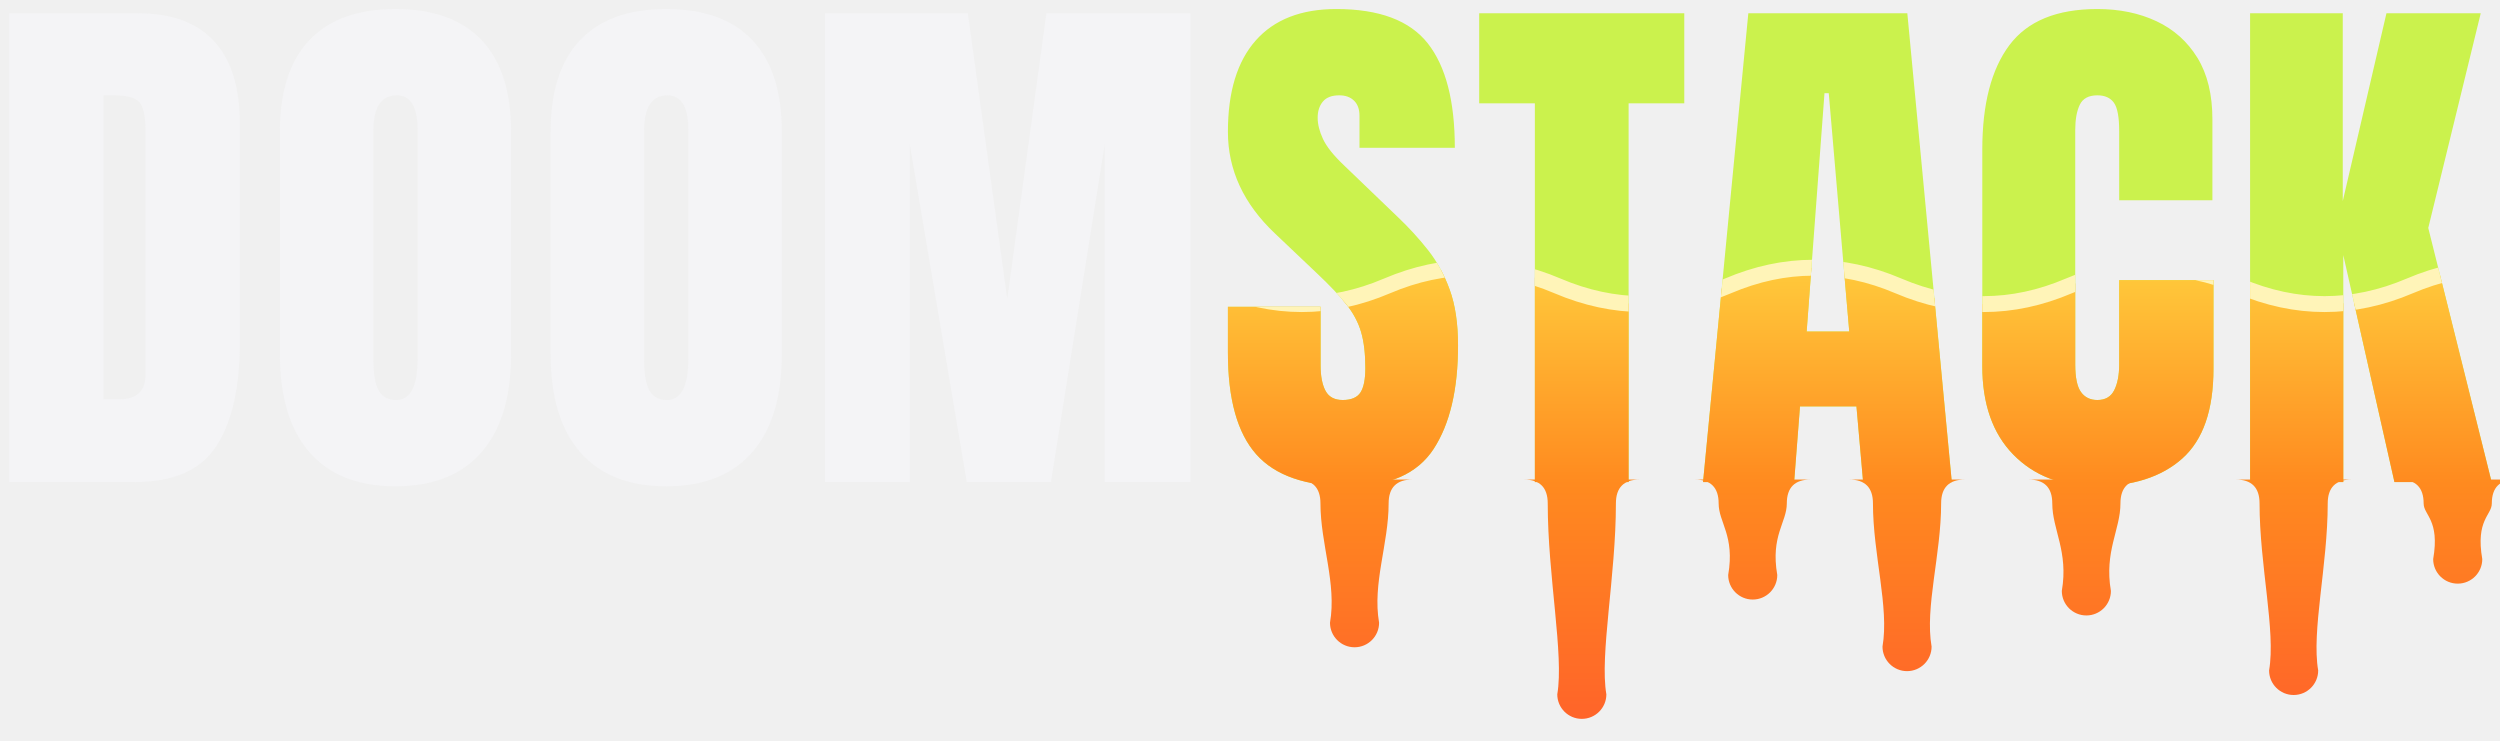
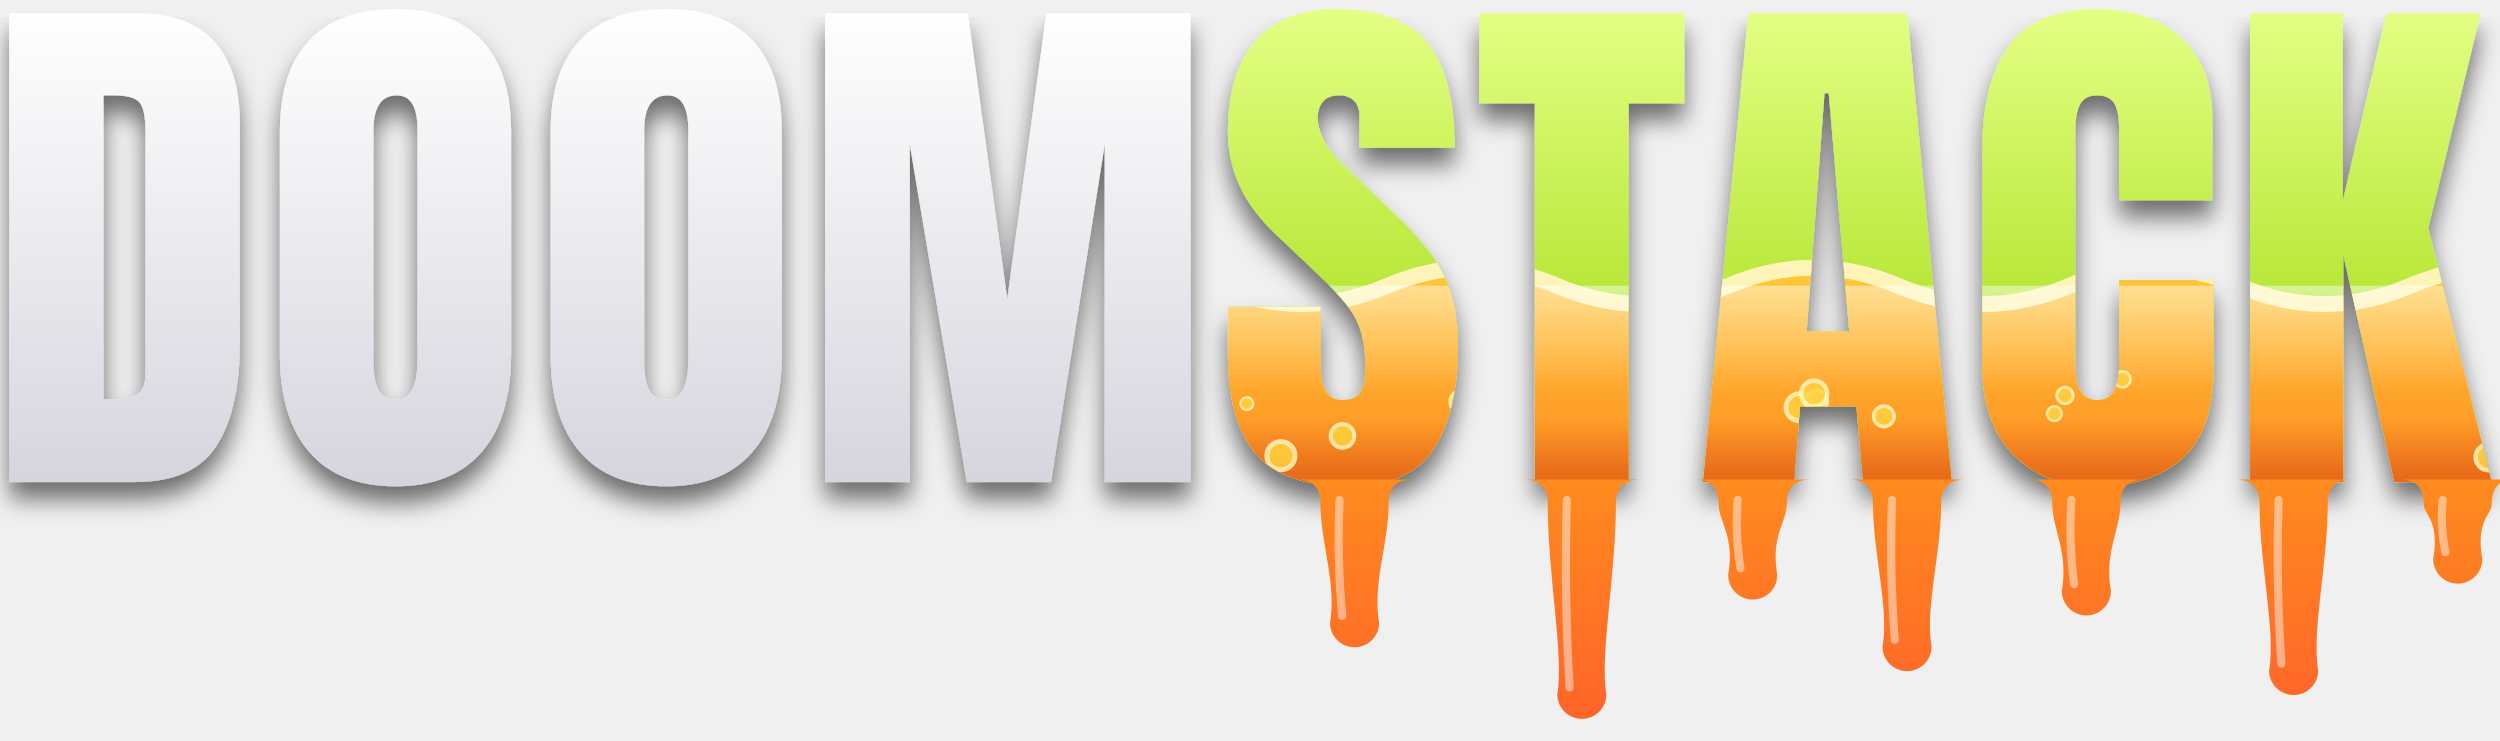
<svg xmlns="http://www.w3.org/2000/svg" width="1100" height="326" viewBox="0 0 1100 326">
  <defs>
    <clipPath id="stackClip">
      <path d="M688.584 268.275Q660.342 268.275 647.862 254.212Q635.381 240.15 635.381 209.447V189.291H676.163V215.072Q676.163 222.22 678.33 226.263Q680.498 230.306 685.889 230.306Q691.514 230.306 693.682 227.025Q695.85 223.744 695.85 216.244Q695.85 206.752 693.975 200.365Q692.1 193.978 687.471 188.177Q682.842 182.377 674.639 174.642L656.123 157.064Q635.381 137.494 635.381 112.298Q635.381 85.931 647.627 72.103Q659.873 58.275 683.077 58.275Q711.436 58.275 723.33 73.392Q735.225 88.509 735.225 119.33H693.272V105.15Q693.272 100.931 690.87 98.587Q688.467 96.244 684.366 96.244Q679.444 96.244 677.159 98.998Q674.873 101.752 674.873 106.087Q674.873 110.423 677.217 115.462Q679.561 120.502 686.475 127.064L710.264 149.916Q717.413 156.712 723.389 164.271Q729.366 171.83 732.998 181.849Q736.631 191.869 736.631 206.283Q736.631 235.345 725.909 251.81Q715.186 268.275 688.584 268.275Z M770.438 266.4V99.759H745.945V60.15H836.18V99.759H811.688V266.4Z M844.439 266.4 864.361 60.15H934.322L953.892 266.4H914.869L911.939 233.119H887.095L884.517 266.4ZM890.025 200.189H908.775L899.752 95.306H897.877Z M1016.995 268.275Q994.612 268.275 980.96 254.33Q967.308 240.384 967.308 215.306V120.15Q967.308 90.15 979.202 74.212Q991.097 58.275 1017.933 58.275Q1032.581 58.275 1044.007 63.666Q1055.433 69.056 1061.995 79.779Q1068.558 90.502 1068.558 106.791V142.416H1027.542V111.947Q1027.542 102.689 1025.198 99.466Q1022.855 96.244 1017.933 96.244Q1012.191 96.244 1010.198 100.404Q1008.206 104.564 1008.206 111.478V214.72Q1008.206 223.275 1010.726 226.791Q1013.245 230.306 1017.933 230.306Q1023.206 230.306 1025.374 225.97Q1027.542 221.634 1027.542 214.72V177.572H1069.027V216.595Q1069.027 243.783 1055.316 256.029Q1041.605 268.275 1016.995 268.275Z M1085.138 266.4V60.15H1125.919V142.767L1145.138 60.15H1186.622L1163.536 154.603L1191.427 266.4H1148.653L1126.153 166.556V266.4Z" />
    </clipPath>
    <clipPath id="doomClip">
      <path d="M99.141 266.4V60.15H155.859Q178.125 60.15 189.375 72.513Q200.625 84.877 200.625 108.666V205.228Q200.625 234.525 190.371 250.462Q180.117 266.4 154.453 266.4ZM140.625 229.955H147.773Q159.141 229.955 159.141 218.939V112.533Q159.141 102.22 156.387 99.232Q153.633 96.244 145.195 96.244H140.625Z M269.119 268.275Q244.392 268.275 231.326 253.334Q218.259 238.392 218.259 210.15V112.181Q218.259 85.697 231.209 71.986Q244.158 58.275 269.119 58.275Q294.08 58.275 307.029 71.986Q319.978 85.697 319.978 112.181V210.15Q319.978 238.392 306.912 253.334Q293.845 268.275 269.119 268.275ZM269.47 230.306Q278.845 230.306 278.845 212.142V111.478Q278.845 96.244 269.705 96.244Q259.392 96.244 259.392 111.83V212.377Q259.392 221.986 261.736 226.146Q264.08 230.306 269.47 230.306Z M388.238 268.275Q363.511 268.275 350.445 253.334Q337.378 238.392 337.378 210.15V112.181Q337.378 85.697 350.327 71.986Q363.277 58.275 388.238 58.275Q413.198 58.275 426.148 71.986Q439.097 85.697 439.097 112.181V210.15Q439.097 238.392 426.03 253.334Q412.964 268.275 388.238 268.275ZM388.589 230.306Q397.964 230.306 397.964 212.142V111.478Q397.964 96.244 388.823 96.244Q378.511 96.244 378.511 111.83V212.377Q378.511 221.986 380.855 226.146Q383.198 230.306 388.589 230.306Z M458.138 266.4V60.15H520.95L538.294 185.892L555.52 60.15H618.919V266.4H581.184V117.806L557.513 266.4H520.481L495.403 117.806V266.4Z" />
    </clipPath>
    <linearGradient id="lavaU" gradientUnits="userSpaceOnUse" x1="0" y1="160" x2="0" y2="398">
      <stop offset="0" stop-color="#ffd23f" />
      <stop offset="0.45" stop-color="#ff8a1f" />
      <stop offset="1" stop-color="#ff5a2c" />
    </linearGradient>
    <filter id="blur" x="-50%" y="-50%" width="200%" height="200%">
      <feGaussianBlur stdDeviation="28" />
    </filter>
+     <linearGradient id="doomFill" gradientUnits="userSpaceOnUse" x1="0" y1="58" x2="0" y2="268">
+       <stop offset="0" stop-color="#ffffff" />
+       <stop offset="1" stop-color="#d6d5de" />
+     </linearGradient>
+     <linearGradient id="stackFill" gradientUnits="userSpaceOnUse" x1="0" y1="58" x2="0" y2="180">
+       <stop offset="0" stop-color="#e4ff85" />
+       <stop offset="1" stop-color="#b9e83a" />
+     </linearGradient>
+     <linearGradient id="gloss" gradientUnits="userSpaceOnUse" x1="0" y1="180" x2="0" y2="226">
+       <stop offset="0" stop-color="#fff" stop-opacity="0.45" />
+       <stop offset="1" stop-color="#fff" stop-opacity="0" />
+     </linearGradient>
+     <filter id="depth" x="-10%" y="-10%" width="120%" height="140%">
+       <feDropShadow dx="0" dy="7.4" stdDeviation="5.2" flood-color="#000" flood-opacity="0.55" />
+     </filter>
+     <linearGradient id="crust" gradientUnits="userSpaceOnUse" x1="0" y1="239" x2="0" y2="268">
+       <stop offset="0" stop-color="#c2360f" stop-opacity="0" />
+       <stop offset="1" stop-color="#c2360f" stop-opacity="0.45" />
+     </linearGradient>
+     <filter id="spark" x="-100%" y="-100%" width="300%" height="300%">
+       <feGaussianBlur stdDeviation="2.5" />
+     </filter>
    <radialGradient id="gemGlow">
      <stop offset="0" stop-color="#7fe8ff" stop-opacity="0.55" />
      <stop offset="1" stop-color="#7fe8ff" stop-opacity="0" />
    </radialGradient>
  </defs>
  <g transform="translate(-95.1,-54.3)">
-     <path d="M99.141 266.4V60.15H155.859Q178.125 60.15 189.375 72.513Q200.625 84.877 200.625 108.666V205.228Q200.625 234.525 190.371 250.462Q180.117 266.4 154.453 266.4ZM140.625 229.955H147.773Q159.141 229.955 159.141 218.939V112.533Q159.141 102.22 156.387 99.232Q153.633 96.244 145.195 96.244H140.625Z M269.119 268.275Q244.392 268.275 231.326 253.334Q218.259 238.392 218.259 210.15V112.181Q218.259 85.697 231.209 71.986Q244.158 58.275 269.119 58.275Q294.08 58.275 307.029 71.986Q319.978 85.697 319.978 112.181V210.15Q319.978 238.392 306.912 253.334Q293.845 268.275 269.119 268.275ZM269.47 230.306Q278.845 230.306 278.845 212.142V111.478Q278.845 96.244 269.705 96.244Q259.392 96.244 259.392 111.83V212.377Q259.392 221.986 261.736 226.146Q264.08 230.306 269.47 230.306Z M388.238 268.275Q363.511 268.275 350.445 253.334Q337.378 238.392 337.378 210.15V112.181Q337.378 85.697 350.327 71.986Q363.277 58.275 388.238 58.275Q413.198 58.275 426.148 71.986Q439.097 85.697 439.097 112.181V210.15Q439.097 238.392 426.03 253.334Q412.964 268.275 388.238 268.275ZM388.589 230.306Q397.964 230.306 397.964 212.142V111.478Q397.964 96.244 388.823 96.244Q378.511 96.244 378.511 111.83V212.377Q378.511 221.986 380.855 226.146Q383.198 230.306 388.589 230.306Z M458.138 266.4V60.15H520.95L538.294 185.892L555.52 60.15H618.919V266.4H581.184V117.806L557.513 266.4H520.481L495.403 117.806V266.4Z" fill="#f4f4f6" />
-     <path d="M688.584 268.275Q660.342 268.275 647.862 254.212Q635.381 240.15 635.381 209.447V189.291H676.163V215.072Q676.163 222.22 678.33 226.263Q680.498 230.306 685.889 230.306Q691.514 230.306 693.682 227.025Q695.85 223.744 695.85 216.244Q695.85 206.752 693.975 200.365Q692.1 193.978 687.471 188.177Q682.842 182.377 674.639 174.642L656.123 157.064Q635.381 137.494 635.381 112.298Q635.381 85.931 647.627 72.103Q659.873 58.275 683.077 58.275Q711.436 58.275 723.33 73.392Q735.225 88.509 735.225 119.33H693.272V105.15Q693.272 100.931 690.87 98.587Q688.467 96.244 684.366 96.244Q679.444 96.244 677.159 98.998Q674.873 101.752 674.873 106.087Q674.873 110.423 677.217 115.462Q679.561 120.502 686.475 127.064L710.264 149.916Q717.413 156.712 723.389 164.271Q729.366 171.83 732.998 181.849Q736.631 191.869 736.631 206.283Q736.631 235.345 725.909 251.81Q715.186 268.275 688.584 268.275Z M770.438 266.4V99.759H745.945V60.15H836.18V99.759H811.688V266.4Z M844.439 266.4 864.361 60.15H934.322L953.892 266.4H914.869L911.939 233.119H887.095L884.517 266.4ZM890.025 200.189H908.775L899.752 95.306H897.877Z M1016.995 268.275Q994.612 268.275 980.96 254.33Q967.308 240.384 967.308 215.306V120.15Q967.308 90.15 979.202 74.212Q991.097 58.275 1017.933 58.275Q1032.581 58.275 1044.007 63.666Q1055.433 69.056 1061.995 79.779Q1068.558 90.502 1068.558 106.791V142.416H1027.542V111.947Q1027.542 102.689 1025.198 99.466Q1022.855 96.244 1017.933 96.244Q1012.191 96.244 1010.198 100.404Q1008.206 104.564 1008.206 111.478V214.72Q1008.206 223.275 1010.726 226.791Q1013.245 230.306 1017.933 230.306Q1023.206 230.306 1025.374 225.97Q1027.542 221.634 1027.542 214.72V177.572H1069.027V216.595Q1069.027 243.783 1055.316 256.029Q1041.605 268.275 1016.995 268.275Z M1085.138 266.4V60.15H1125.919V142.767L1145.138 60.15H1186.622L1163.536 154.603L1191.427 266.4H1148.653L1126.153 166.556V266.4Z" fill="#cbf24d" />
+     <path d="M99.141 266.4V60.15H155.859Q178.125 60.15 189.375 72.513Q200.625 84.877 200.625 108.666V205.228Q200.625 234.525 190.371 250.462Q180.117 266.4 154.453 266.4ZM140.625 229.955H147.773Q159.141 229.955 159.141 218.939V112.533Q159.141 102.22 156.387 99.232Q153.633 96.244 145.195 96.244H140.625Z M269.119 268.275Q244.392 268.275 231.326 253.334Q218.259 238.392 218.259 210.15V112.181Q218.259 85.697 231.209 71.986Q244.158 58.275 269.119 58.275Q294.08 58.275 307.029 71.986Q319.978 85.697 319.978 112.181V210.15Q319.978 238.392 306.912 253.334Q293.845 268.275 269.119 268.275ZM269.47 230.306Q278.845 230.306 278.845 212.142V111.478Q278.845 96.244 269.705 96.244Q259.392 96.244 259.392 111.83V212.377Q259.392 221.986 261.736 226.146Q264.08 230.306 269.47 230.306Z M388.238 268.275Q363.511 268.275 350.445 253.334Q337.378 238.392 337.378 210.15V112.181Q337.378 85.697 350.327 71.986Q363.277 58.275 388.238 58.275Q413.198 58.275 426.148 71.986Q439.097 85.697 439.097 112.181V210.15Q439.097 238.392 426.03 253.334Q412.964 268.275 388.238 268.275ZM388.589 230.306Q397.964 230.306 397.964 212.142V111.478Q397.964 96.244 388.823 96.244Q378.511 96.244 378.511 111.83V212.377Q378.511 221.986 380.855 226.146Q383.198 230.306 388.589 230.306Z M458.138 266.4V60.15H520.95L538.294 185.892L555.52 60.15H618.919V266.4H581.184V117.806L557.513 266.4H520.481L495.403 117.806V266.4Z" fill="url(#doomFill)" filter="url(#depth)" />
+     <path d="M688.584 268.275Q660.342 268.275 647.862 254.212Q635.381 240.15 635.381 209.447V189.291H676.163V215.072Q676.163 222.22 678.33 226.263Q680.498 230.306 685.889 230.306Q691.514 230.306 693.682 227.025Q695.85 223.744 695.85 216.244Q695.85 206.752 693.975 200.365Q692.1 193.978 687.471 188.177Q682.842 182.377 674.639 174.642L656.123 157.064Q635.381 137.494 635.381 112.298Q635.381 85.931 647.627 72.103Q659.873 58.275 683.077 58.275Q711.436 58.275 723.33 73.392Q735.225 88.509 735.225 119.33H693.272V105.15Q693.272 100.931 690.87 98.587Q688.467 96.244 684.366 96.244Q679.444 96.244 677.159 98.998Q674.873 101.752 674.873 106.087Q674.873 110.423 677.217 115.462Q679.561 120.502 686.475 127.064L710.264 149.916Q717.413 156.712 723.389 164.271Q729.366 171.83 732.998 181.849Q736.631 191.869 736.631 206.283Q736.631 235.345 725.909 251.81Q715.186 268.275 688.584 268.275Z M770.438 266.4V99.759H745.945V60.15H836.18V99.759H811.688V266.4Z M844.439 266.4 864.361 60.15H934.322L953.892 266.4H914.869L911.939 233.119H887.095L884.517 266.4ZM890.025 200.189H908.775L899.752 95.306H897.877Z M1016.995 268.275Q994.612 268.275 980.96 254.33Q967.308 240.384 967.308 215.306V120.15Q967.308 90.15 979.202 74.212Q991.097 58.275 1017.933 58.275Q1032.581 58.275 1044.007 63.666Q1055.433 69.056 1061.995 79.779Q1068.558 90.502 1068.558 106.791V142.416H1027.542V111.947Q1027.542 102.689 1025.198 99.466Q1022.855 96.244 1017.933 96.244Q1012.191 96.244 1010.198 100.404Q1008.206 104.564 1008.206 111.478V214.72Q1008.206 223.275 1010.726 226.791Q1013.245 230.306 1017.933 230.306Q1023.206 230.306 1025.374 225.97Q1027.542 221.634 1027.542 214.72V177.572H1069.027V216.595Q1069.027 243.783 1055.316 256.029Q1041.605 268.275 1016.995 268.275Z M1085.138 266.4V60.15H1125.919V142.767L1145.138 60.15H1186.622L1163.536 154.603L1191.427 266.4H1148.653L1126.153 166.556V266.4Z" fill="url(#stackFill)" filter="url(#depth)" />
    <g clip-path="url(#stackClip)">
      <path d="M555.4,180.1 q37.5,-16.0 75.0,0 q37.5,16.0 75.0,0 q37.5,-16.0 75.0,0 q37.5,16.0 75.0,0 q37.5,-16.0 75.0,0 q37.5,16.0 75.0,0 q37.5,-16.0 75.0,0 q37.5,16.0 75.0,0 q37.5,-16.0 75.0,0 q37.5,16.0 75.0,0 V308.3 H555.4Z" fill="url(#lavaU)" />
      <path d="M555.4,180.1 q37.5,-16.0 75.0,0 q37.5,16.0 75.0,0 q37.5,-16.0 75.0,0 q37.5,16.0 75.0,0 q37.5,-16.0 75.0,0 q37.5,16.0 75.0,0 q37.5,-16.0 75.0,0 q37.5,16.0 75.0,0 q37.5,-16.0 75.0,0 q37.5,16.0 75.0,0 " fill="none" stroke="#fff4b8" stroke-width="7" />
+       <rect x="615" y="180" width="596" height="46" fill="url(#gloss)" />
+       <rect x="615" y="239" width="596" height="34" fill="url(#crust)" />
+       <circle cx="886.9" cy="233.5" r="6.0" fill="#ffd23f" stroke="#fff4b8" stroke-width="2.1" opacity="0.85" />
+       <circle cx="894.3" cy="230.9" r="4.8" fill="#ffd23f" stroke="#fff4b8" stroke-width="1.7" opacity="0.85" />
+       <circle cx="738.1" cy="231.1" r="4.9" fill="#ffd23f" stroke="#fff4b8" stroke-width="1.7" opacity="0.85" />
+       <circle cx="1076.3" cy="210.0" r="3.7" fill="#ffd23f" stroke="#fff4b8" stroke-width="1.3" opacity="0.85" />
+       <circle cx="685.8" cy="246.1" r="5.2" fill="#ffd23f" stroke="#fff4b8" stroke-width="1.8" opacity="0.85" />
+       <circle cx="658.7" cy="254.8" r="6.2" fill="#ffd23f" stroke="#fff4b8" stroke-width="2.2" opacity="0.85" />
+       <circle cx="999.0" cy="236.3" r="3.2" fill="#ffd23f" stroke="#fff4b8" stroke-width="1.1" opacity="0.85" />
+       <circle cx="643.7" cy="231.9" r="2.8" fill="#ffd23f" stroke="#fff4b8" stroke-width="1.0" opacity="0.85" />
+       <circle cx="741.1" cy="217.5" r="2.7" fill="#ffd23f" stroke="#fff4b8" stroke-width="1.0" opacity="0.85" />
+       <circle cx="893.3" cy="227.5" r="5.7" fill="#ffd23f" stroke="#fff4b8" stroke-width="2.0" opacity="0.85" />
+       <circle cx="924.0" cy="237.5" r="4.5" fill="#ffd23f" stroke="#fff4b8" stroke-width="1.6" opacity="0.85" />
+       <circle cx="1003.7" cy="228.3" r="3.6" fill="#ffd23f" stroke="#fff4b8" stroke-width="1.3" opacity="0.85" />
+       <circle cx="1190.1" cy="255.5" r="5.7" fill="#ffd23f" stroke="#fff4b8" stroke-width="2.0" opacity="0.85" />
+       <circle cx="1029.0" cy="221.2" r="3.5" fill="#ffd23f" stroke="#fff4b8" stroke-width="1.2" opacity="0.85" />
    </g>
    <path fill="url(#lavaU)" d="M665.6,265.3 Q676.1,265.3 676.1,275.8 C676.1,293.6 683.3,311.0 680.3,328.3 A10.8,10.8 0 0 0 701.9,328.3 C698.9,311.0 706.1,293.6 706.1,275.8 Q706.1,265.3 716.6,265.3 Z" />
+     <path d="M684.5,274.3 Q683.3,299.8 685.7,325.3" fill="none" stroke="#fff" stroke-opacity="0.45" stroke-width="3.6" stroke-linecap="round" />
    <path fill="url(#lavaU)" d="M765.6,265.3 Q776.1,265.3 776.1,275.8 C776.1,307.8 783.3,342.5 780.3,359.8 A10.8,10.8 0 0 0 801.9,359.8 C798.9,342.5 806.1,307.8 806.1,275.8 Q806.1,265.3 816.6,265.3 Z" />
+     <path d="M784.5,274.3 Q783.3,315.5 785.7,356.8" fill="none" stroke="#fff" stroke-opacity="0.45" stroke-width="3.6" stroke-linecap="round" />
    <path fill="url(#lavaU)" d="M840.8,265.3 Q851.3,265.3 851.3,275.8 C851.3,284.2 858.5,290.0 855.5,307.3 A10.8,10.8 0 0 0 877.1,307.3 C874.1,290.0 881.3,284.2 881.3,275.8 Q881.3,265.3 891.8,265.3 Z" />
+     <path d="M859.7,274.3 Q858.5,289.3 860.9,304.3" fill="none" stroke="#fff" stroke-opacity="0.45" stroke-width="3.6" stroke-linecap="round" />
    <path fill="url(#lavaU)" d="M908.7,265.3 Q919.2,265.3 919.2,275.8 C919.2,298.3 926.4,321.5 923.4,338.8 A10.8,10.8 0 0 0 945.0,338.8 C942.0,321.5 949.2,298.3 949.2,275.8 Q949.2,265.3 959.7,265.3 Z" />
+     <path d="M927.6,274.3 Q926.4,305.0 928.8,335.8" fill="none" stroke="#fff" stroke-opacity="0.45" stroke-width="3.6" stroke-linecap="round" />
    <path fill="url(#lavaU)" d="M987.6,265.3 Q998.1,265.3 998.1,275.8 C998.1,287.3 1005.3,297.0 1002.3,314.3 A10.8,10.8 0 0 0 1023.9,314.3 C1020.9,297.0 1028.1,287.3 1028.1,275.8 Q1028.1,265.3 1038.6,265.3 Z" />
+     <path d="M1006.5,274.3 Q1005.3,292.8 1007.7,311.3" fill="none" stroke="#fff" stroke-opacity="0.45" stroke-width="3.6" stroke-linecap="round" />
    <path fill="url(#lavaU)" d="M1078.8,265.3 Q1089.3,265.3 1089.3,275.8 C1089.3,303.1 1096.5,332.0 1093.5,349.3 A10.8,10.8 0 0 0 1115.1,349.3 C1112.1,332.0 1119.3,303.1 1119.3,275.8 Q1119.3,265.3 1129.8,265.3 Z" />
+     <path d="M1097.7,274.3 Q1096.5,310.3 1098.9,346.3" fill="none" stroke="#fff" stroke-opacity="0.45" stroke-width="3.6" stroke-linecap="round" />
    <path fill="url(#lavaU)" d="M1151.0,265.3 Q1161.5,265.3 1161.5,275.8 C1161.5,281.0 1168.7,283.0 1165.7,300.3 A10.8,10.8 0 0 0 1187.3,300.3 C1184.3,283.0 1191.5,281.0 1191.5,275.8 Q1191.5,265.3 1202.0,265.3 Z" />
+     <path d="M1169.9,274.3 Q1168.7,285.8 1171.1,297.3" fill="none" stroke="#fff" stroke-opacity="0.45" stroke-width="3.6" stroke-linecap="round" />
  </g>
</svg>
